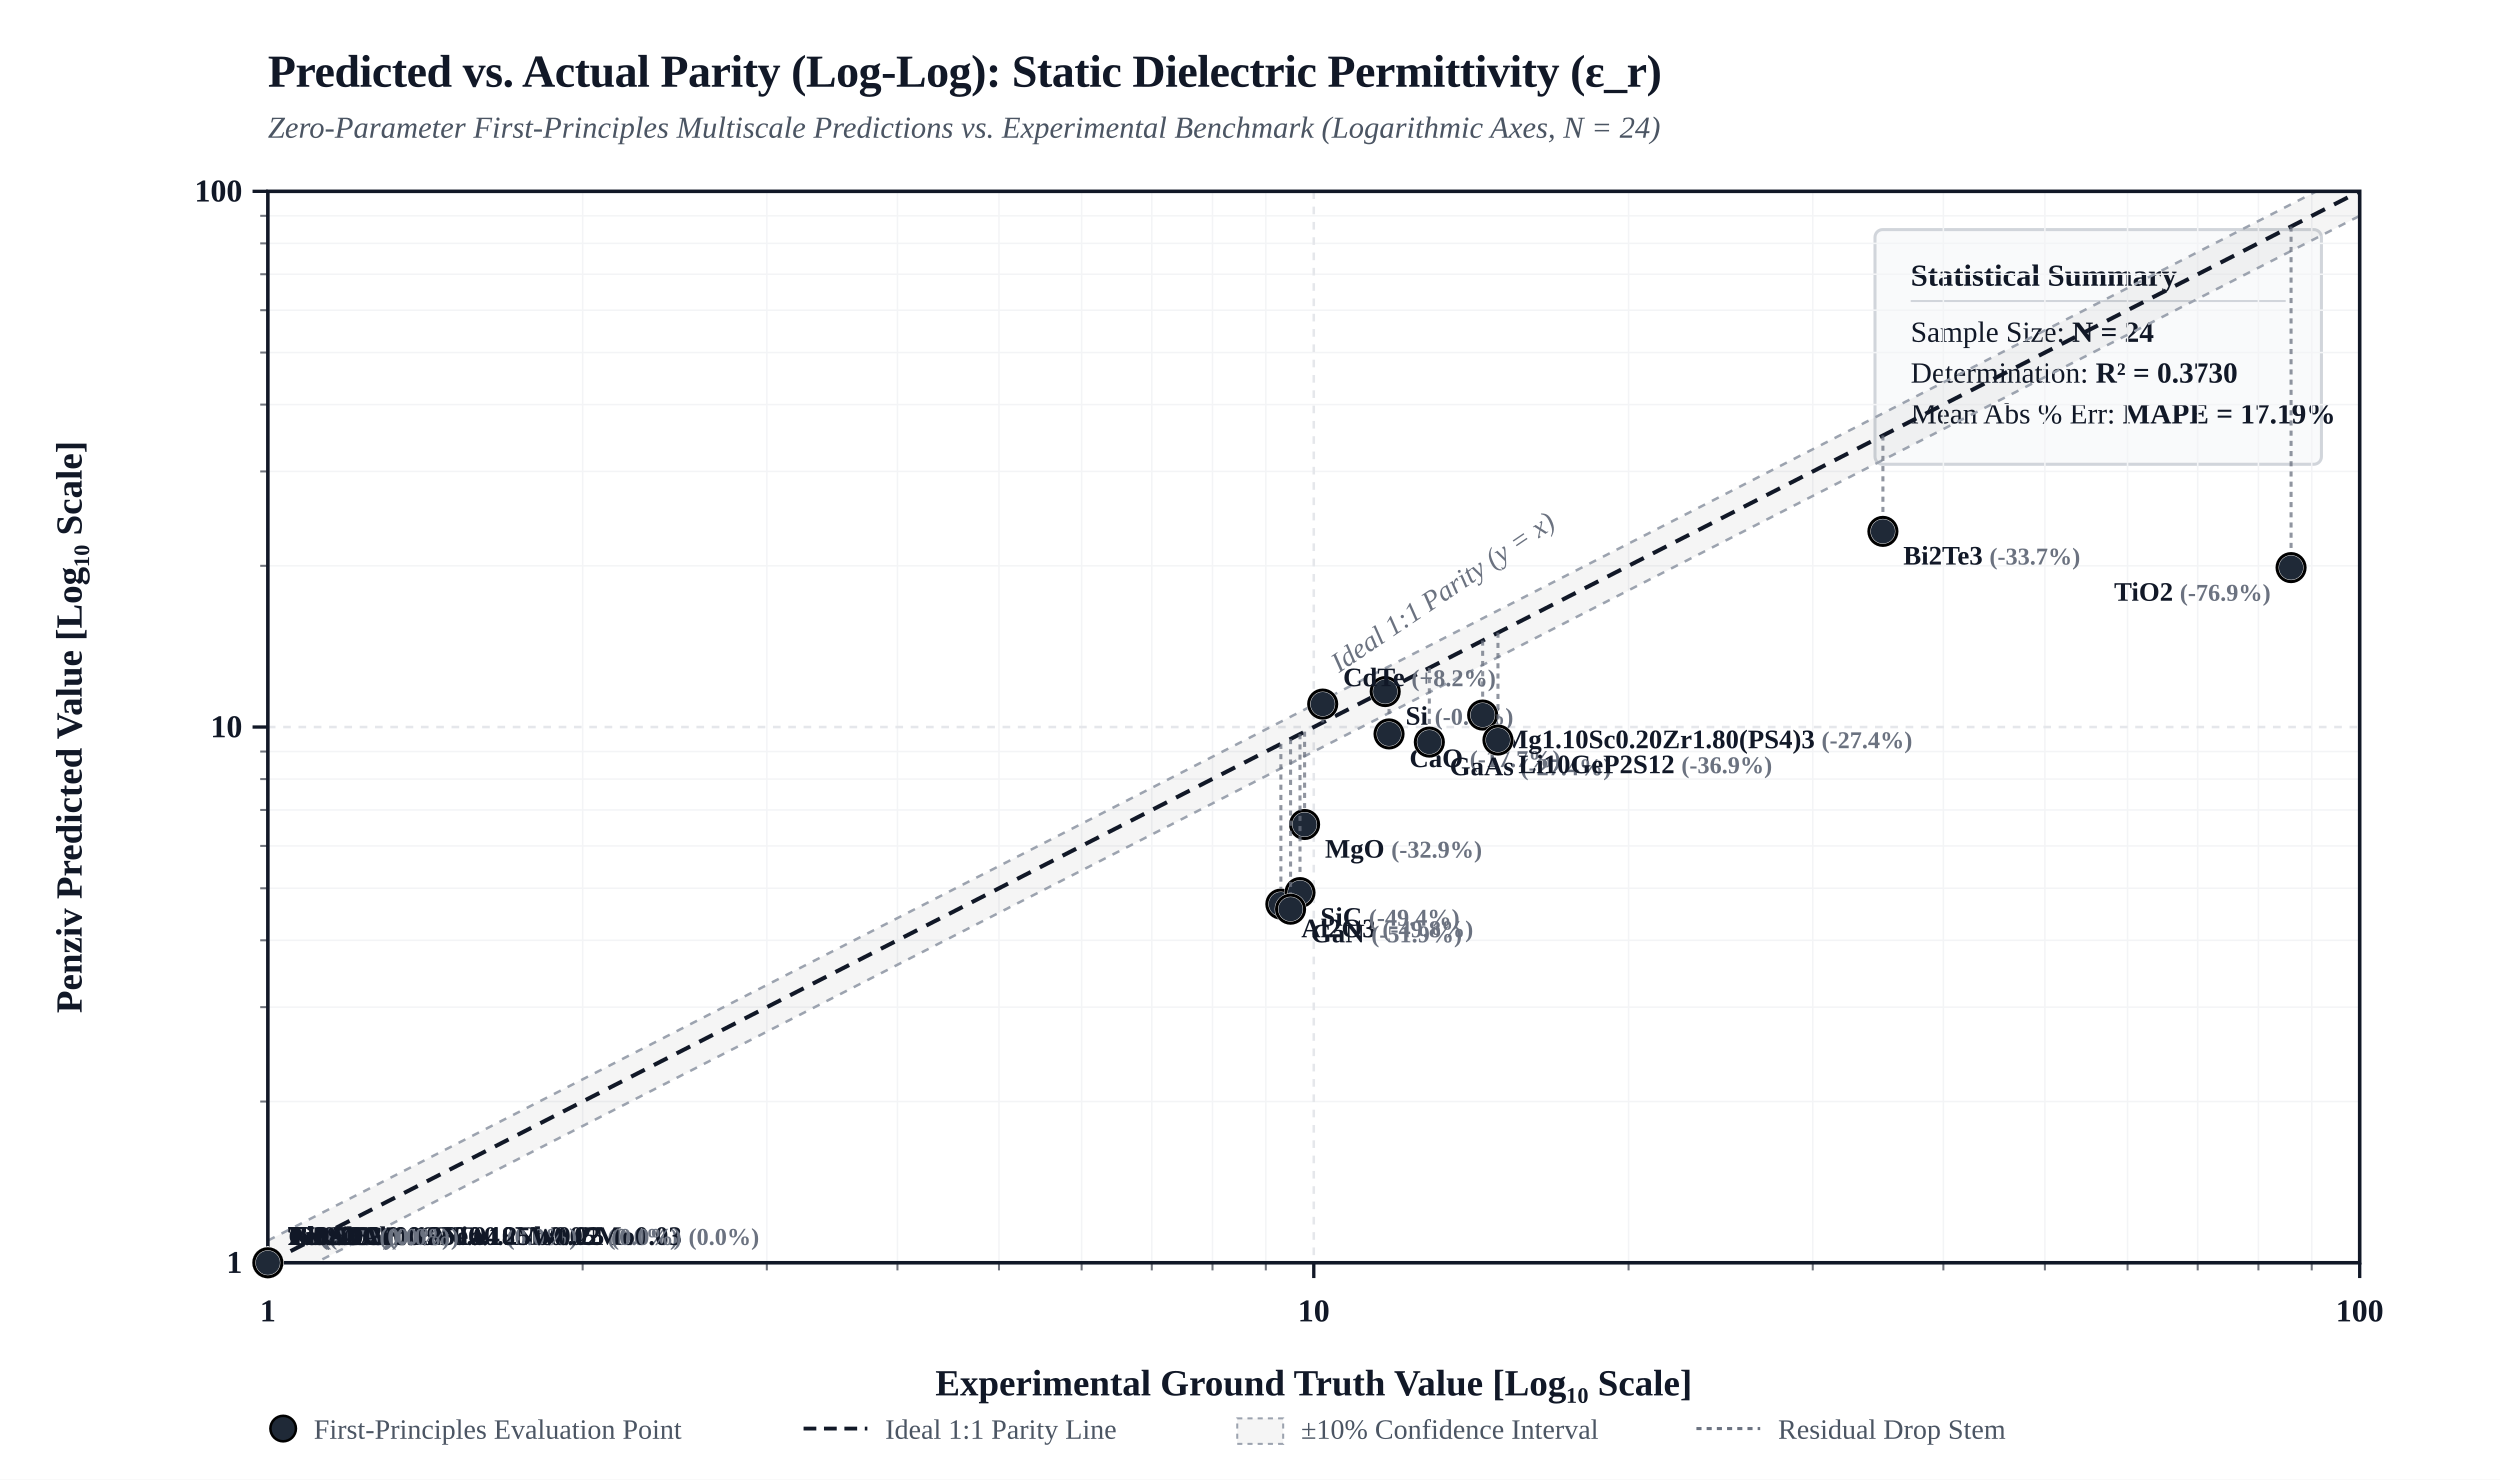
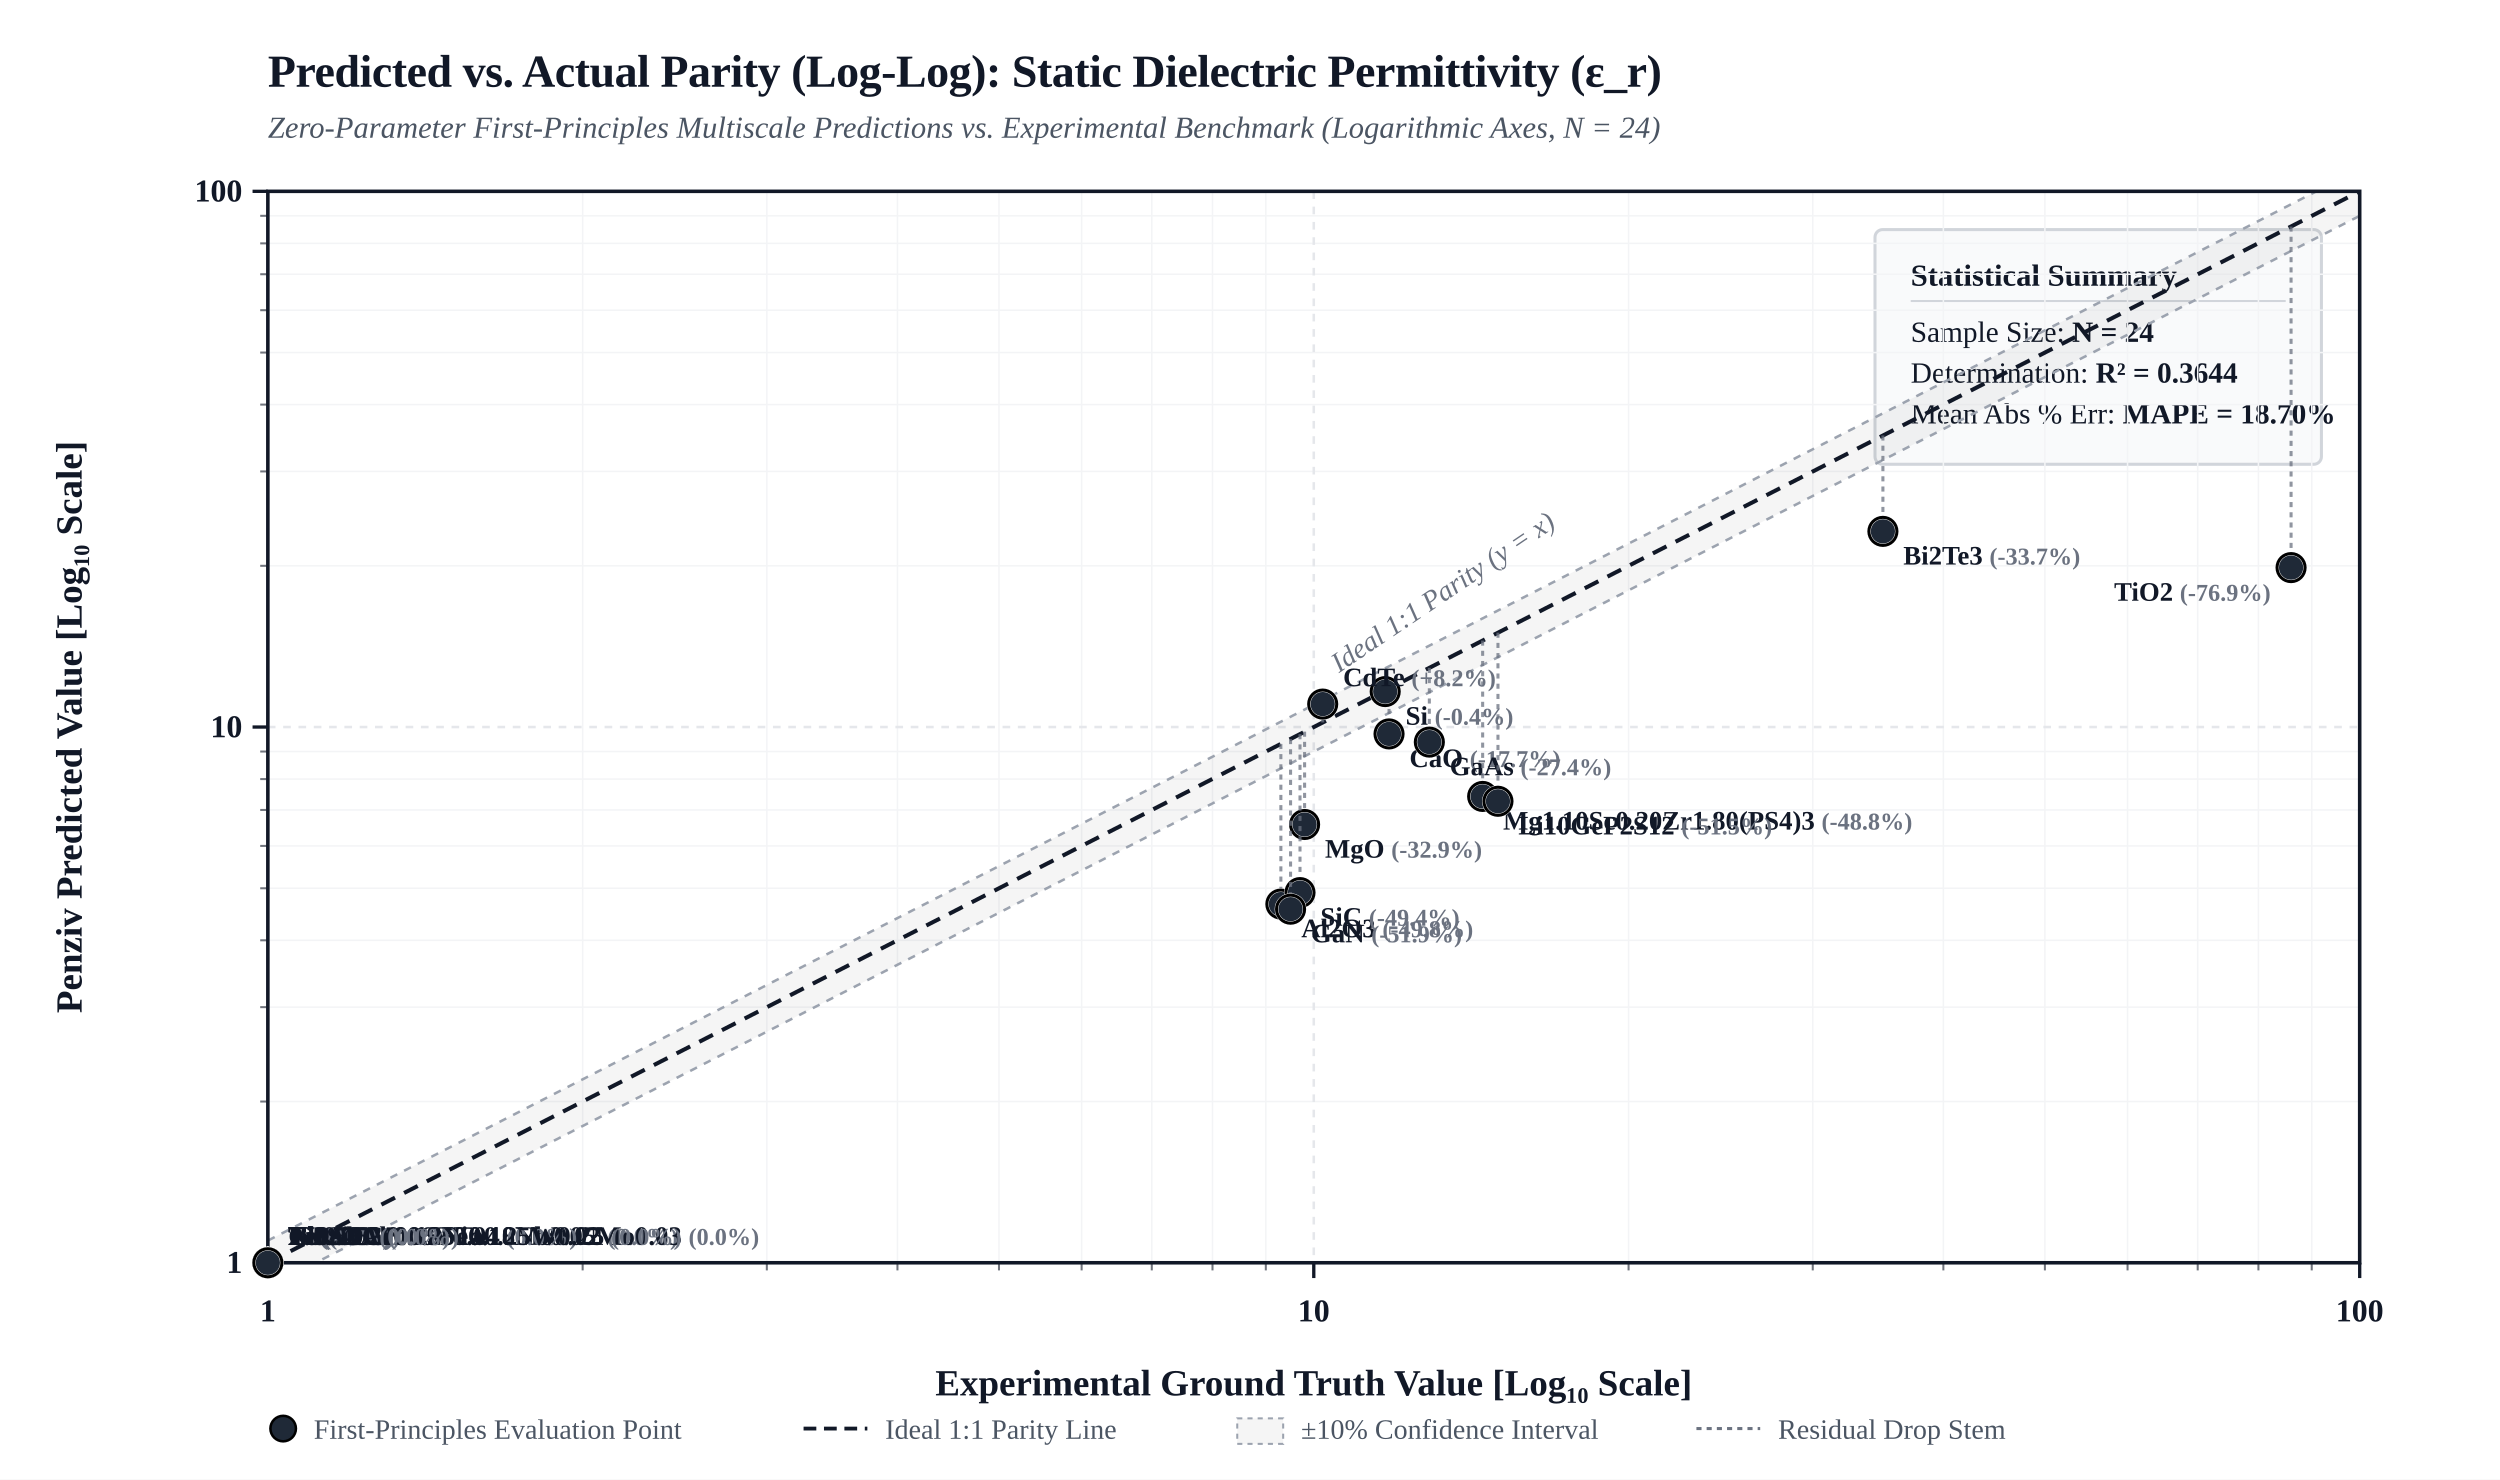
<svg xmlns="http://www.w3.org/2000/svg" viewBox="0 0 980 580" width="100%" height="auto" style="background-color: #FFFFFF; border: 1px solid #E5E7EB; border-radius: 4px; font-family: 'Times New Roman', Times, 'DejaVu Serif', 'TeX Gyre Termes', Georgia, serif;">
  <defs>
    <clipPath id="plotClip">
      <rect x="105" y="75" width="820" height="420" />
    </clipPath>
  </defs>
  <rect x="0" y="0" width="980" height="580" fill="#FFFFFF" />
  <text x="105" y="34" fill="#111827" font-size="18" font-weight="bold" letter-spacing="-0.01em">Predicted vs. Actual Parity (Log-Log): Static Dielectric Permittivity (ε_r)</text>
  <text x="105" y="54" fill="#4B5563" font-size="12" font-style="italic">Zero-Parameter First-Principles Multiscale Predictions vs. Experimental Benchmark (Logarithmic Axes, N = 24)</text>
  <g transform="translate(735, 90)">
    <rect width="175" height="92" rx="3" fill="#F9FAFB" stroke="#D1D5DB" stroke-width="1.2" />
    <text x="14" y="22" fill="#111827" font-size="12" font-weight="bold">Statistical Summary</text>
    <line x1="14" y1="28" x2="161" y2="28" stroke="#D1D5DB" stroke-width="0.8" />
    <text x="14" y="44" fill="#111827" font-size="11.5">Sample Size: <tspan font-weight="bold">N = 24</tspan>
    </text>
-     <text x="14" y="60" fill="#111827" font-size="11.5">Determination: <tspan font-weight="bold">R² = 0.3730</tspan>
+     <text x="14" y="60" fill="#111827" font-size="11.5">Determination: <tspan font-weight="bold">R² = 0.3644</tspan>
    </text>
-     <text x="14" y="76" fill="#111827" font-size="11.5">Mean Abs % Err: <tspan font-weight="bold">MAPE = 17.19%</tspan>
+     <text x="14" y="76" fill="#111827" font-size="11.5">Mean Abs % Err: <tspan font-weight="bold">MAPE = 18.70%</tspan>
    </text>
  </g>
  <line x1="228.4" y1="75" x2="228.4" y2="495" stroke="#F3F4F6" stroke-width="0.6" />
  <line x1="105" y1="431.8" x2="925" y2="431.8" stroke="#F3F4F6" stroke-width="0.6" />
  <line x1="102" y1="431.8" x2="105" y2="431.8" stroke="#111827" stroke-width="0.8" opacity="0.6" />
  <line x1="228.4" y1="495" x2="228.4" y2="498" stroke="#111827" stroke-width="0.8" opacity="0.6" />
  <line x1="300.6" y1="75" x2="300.6" y2="495" stroke="#F3F4F6" stroke-width="0.6" />
  <line x1="105" y1="394.8" x2="925" y2="394.8" stroke="#F3F4F6" stroke-width="0.6" />
  <line x1="102" y1="394.8" x2="105" y2="394.8" stroke="#111827" stroke-width="0.8" opacity="0.6" />
  <line x1="300.6" y1="495" x2="300.6" y2="498" stroke="#111827" stroke-width="0.8" opacity="0.6" />
  <line x1="351.8" y1="75" x2="351.8" y2="495" stroke="#F3F4F6" stroke-width="0.6" />
  <line x1="105" y1="368.6" x2="925" y2="368.6" stroke="#F3F4F6" stroke-width="0.6" />
  <line x1="102" y1="368.6" x2="105" y2="368.6" stroke="#111827" stroke-width="0.8" opacity="0.6" />
  <line x1="351.8" y1="495" x2="351.8" y2="498" stroke="#111827" stroke-width="0.8" opacity="0.6" />
  <line x1="391.6" y1="75" x2="391.6" y2="495" stroke="#F3F4F6" stroke-width="0.6" />
  <line x1="105" y1="348.2" x2="925" y2="348.2" stroke="#F3F4F6" stroke-width="0.6" />
  <line x1="102" y1="348.2" x2="105" y2="348.2" stroke="#111827" stroke-width="0.8" opacity="0.6" />
  <line x1="391.6" y1="495" x2="391.6" y2="498" stroke="#111827" stroke-width="0.8" opacity="0.6" />
  <line x1="424.0" y1="75" x2="424.0" y2="495" stroke="#F3F4F6" stroke-width="0.6" />
  <line x1="105" y1="331.6" x2="925" y2="331.6" stroke="#F3F4F6" stroke-width="0.6" />
  <line x1="102" y1="331.6" x2="105" y2="331.6" stroke="#111827" stroke-width="0.8" opacity="0.6" />
  <line x1="424.0" y1="495" x2="424.0" y2="498" stroke="#111827" stroke-width="0.8" opacity="0.6" />
  <line x1="451.5" y1="75" x2="451.5" y2="495" stroke="#F3F4F6" stroke-width="0.6" />
  <line x1="105" y1="317.5" x2="925" y2="317.5" stroke="#F3F4F6" stroke-width="0.6" />
  <line x1="102" y1="317.5" x2="105" y2="317.5" stroke="#111827" stroke-width="0.8" opacity="0.6" />
  <line x1="451.5" y1="495" x2="451.5" y2="498" stroke="#111827" stroke-width="0.8" opacity="0.6" />
  <line x1="475.3" y1="75" x2="475.3" y2="495" stroke="#F3F4F6" stroke-width="0.6" />
  <line x1="105" y1="305.4" x2="925" y2="305.4" stroke="#F3F4F6" stroke-width="0.6" />
  <line x1="102" y1="305.4" x2="105" y2="305.4" stroke="#111827" stroke-width="0.8" opacity="0.6" />
  <line x1="475.3" y1="495" x2="475.3" y2="498" stroke="#111827" stroke-width="0.8" opacity="0.6" />
  <line x1="496.2" y1="75" x2="496.2" y2="495" stroke="#F3F4F6" stroke-width="0.6" />
  <line x1="105" y1="294.6" x2="925" y2="294.6" stroke="#F3F4F6" stroke-width="0.6" />
  <line x1="102" y1="294.6" x2="105" y2="294.6" stroke="#111827" stroke-width="0.8" opacity="0.6" />
  <line x1="496.2" y1="495" x2="496.2" y2="498" stroke="#111827" stroke-width="0.8" opacity="0.6" />
  <line x1="638.4" y1="75" x2="638.4" y2="495" stroke="#F3F4F6" stroke-width="0.6" />
  <line x1="105" y1="221.8" x2="925" y2="221.8" stroke="#F3F4F6" stroke-width="0.6" />
  <line x1="102" y1="221.8" x2="105" y2="221.8" stroke="#111827" stroke-width="0.8" opacity="0.6" />
  <line x1="638.4" y1="495" x2="638.4" y2="498" stroke="#111827" stroke-width="0.8" opacity="0.6" />
  <line x1="710.6" y1="75" x2="710.6" y2="495" stroke="#F3F4F6" stroke-width="0.6" />
  <line x1="105" y1="184.8" x2="925" y2="184.8" stroke="#F3F4F6" stroke-width="0.6" />
  <line x1="102" y1="184.8" x2="105" y2="184.8" stroke="#111827" stroke-width="0.8" opacity="0.6" />
  <line x1="710.6" y1="495" x2="710.6" y2="498" stroke="#111827" stroke-width="0.8" opacity="0.6" />
  <line x1="761.8" y1="75" x2="761.8" y2="495" stroke="#F3F4F6" stroke-width="0.6" />
  <line x1="105" y1="158.6" x2="925" y2="158.6" stroke="#F3F4F6" stroke-width="0.6" />
  <line x1="102" y1="158.6" x2="105" y2="158.6" stroke="#111827" stroke-width="0.8" opacity="0.6" />
  <line x1="761.8" y1="495" x2="761.8" y2="498" stroke="#111827" stroke-width="0.8" opacity="0.6" />
  <line x1="801.6" y1="75" x2="801.6" y2="495" stroke="#F3F4F6" stroke-width="0.6" />
  <line x1="105" y1="138.2" x2="925" y2="138.2" stroke="#F3F4F6" stroke-width="0.6" />
  <line x1="102" y1="138.2" x2="105" y2="138.2" stroke="#111827" stroke-width="0.8" opacity="0.6" />
  <line x1="801.6" y1="495" x2="801.6" y2="498" stroke="#111827" stroke-width="0.8" opacity="0.6" />
  <line x1="834.0" y1="75" x2="834.0" y2="495" stroke="#F3F4F6" stroke-width="0.6" />
  <line x1="105" y1="121.6" x2="925" y2="121.6" stroke="#F3F4F6" stroke-width="0.6" />
  <line x1="102" y1="121.6" x2="105" y2="121.6" stroke="#111827" stroke-width="0.8" opacity="0.6" />
  <line x1="834.0" y1="495" x2="834.0" y2="498" stroke="#111827" stroke-width="0.8" opacity="0.6" />
  <line x1="861.5" y1="75" x2="861.5" y2="495" stroke="#F3F4F6" stroke-width="0.6" />
  <line x1="105" y1="107.5" x2="925" y2="107.5" stroke="#F3F4F6" stroke-width="0.6" />
  <line x1="102" y1="107.5" x2="105" y2="107.5" stroke="#111827" stroke-width="0.8" opacity="0.6" />
  <line x1="861.5" y1="495" x2="861.5" y2="498" stroke="#111827" stroke-width="0.8" opacity="0.6" />
  <line x1="885.3" y1="75" x2="885.3" y2="495" stroke="#F3F4F6" stroke-width="0.6" />
  <line x1="105" y1="95.4" x2="925" y2="95.4" stroke="#F3F4F6" stroke-width="0.6" />
  <line x1="102" y1="95.4" x2="105" y2="95.4" stroke="#111827" stroke-width="0.8" opacity="0.6" />
  <line x1="885.3" y1="495" x2="885.3" y2="498" stroke="#111827" stroke-width="0.8" opacity="0.6" />
  <line x1="906.2" y1="75" x2="906.2" y2="495" stroke="#F3F4F6" stroke-width="0.6" />
  <line x1="105" y1="84.6" x2="925" y2="84.6" stroke="#F3F4F6" stroke-width="0.6" />
  <line x1="102" y1="84.6" x2="105" y2="84.6" stroke="#111827" stroke-width="0.8" opacity="0.6" />
  <line x1="906.2" y1="495" x2="906.2" y2="498" stroke="#111827" stroke-width="0.8" opacity="0.6" />
  <line x1="105.0" y1="75" x2="105.0" y2="495" stroke="#E5E7EB" stroke-width="1.0" stroke-dasharray="3,3" />
  <line x1="105" y1="495.0" x2="925" y2="495.0" stroke="#E5E7EB" stroke-width="1.0" stroke-dasharray="3,3" />
  <line x1="99" y1="495.0" x2="105" y2="495.0" stroke="#111827" stroke-width="1.3" />
  <text x="95" y="499.0" fill="#111827" font-size="12.5" font-weight="bold" text-anchor="end">1</text>
  <line x1="105.0" y1="495" x2="105.0" y2="501" stroke="#111827" stroke-width="1.3" />
  <text x="105.0" y="518.0" fill="#111827" font-size="12.5" font-weight="bold" text-anchor="middle">1</text>
  <line x1="515.0" y1="75" x2="515.0" y2="495" stroke="#E5E7EB" stroke-width="1.0" stroke-dasharray="3,3" />
  <line x1="105" y1="285.0" x2="925" y2="285.0" stroke="#E5E7EB" stroke-width="1.0" stroke-dasharray="3,3" />
  <line x1="99" y1="285.0" x2="105" y2="285.0" stroke="#111827" stroke-width="1.3" />
  <text x="95" y="289.0" fill="#111827" font-size="12.5" font-weight="bold" text-anchor="end">10</text>
  <line x1="515.0" y1="495" x2="515.0" y2="501" stroke="#111827" stroke-width="1.3" />
  <text x="515.0" y="518.0" fill="#111827" font-size="12.5" font-weight="bold" text-anchor="middle">10</text>
  <line x1="925.0" y1="75" x2="925.0" y2="495" stroke="#E5E7EB" stroke-width="1.0" stroke-dasharray="3,3" />
  <line x1="105" y1="75.0" x2="925" y2="75.0" stroke="#E5E7EB" stroke-width="1.0" stroke-dasharray="3,3" />
  <line x1="99" y1="75.0" x2="105" y2="75.0" stroke="#111827" stroke-width="1.3" />
  <text x="95" y="79.0" fill="#111827" font-size="12.5" font-weight="bold" text-anchor="end">100</text>
  <line x1="925.0" y1="495" x2="925.0" y2="501" stroke="#111827" stroke-width="1.3" />
  <text x="925.0" y="518.0" fill="#111827" font-size="12.5" font-weight="bold" text-anchor="middle">100</text>
  <polygon points="105.0,486.3 925.0,66.3 925.0,84.6 105.0,504.6" fill="rgba(0, 0, 0, 0.04)" clip-path="url(#plotClip)" />
  <line x1="105.0" y1="486.3" x2="925.0" y2="66.3" stroke="#9CA3AF" stroke-width="1.0" stroke-dasharray="3,3" clip-path="url(#plotClip)" />
  <line x1="105.0" y1="504.6" x2="925.0" y2="84.6" stroke="#9CA3AF" stroke-width="1.0" stroke-dasharray="3,3" clip-path="url(#plotClip)" />
  <line x1="105.0" y1="495.0" x2="925.0" y2="75.0" stroke="#111827" stroke-width="1.6" stroke-dasharray="6,4" clip-path="url(#plotClip)" />
  <text x="535.0" y="273.0" fill="#6B7280" font-size="11" font-style="italic" transform="rotate(-34 515.0 285.0)">Ideal 1:1 Parity (y = x)</text>
  <rect x="105" y="75" width="820" height="420" fill="none" stroke="#111827" stroke-width="1.4" />
  <text x="515.0" y="547.0" fill="#111827" font-size="14.5" font-weight="bold" text-anchor="middle">Experimental Ground Truth Value [Log₁₀ Scale]</text>
  <text x="32" y="285.0" fill="#111827" font-size="14.5" font-weight="bold" text-anchor="middle" transform="rotate(-90 32 285.0)">Penziv Predicted Value [Log₁₀ Scale]</text>
  <line x1="105.0" y1="495.0" x2="105.0" y2="495.0" stroke="#6B7280" stroke-width="1.2" stroke-dasharray="2,2" opacity="0.75" clip-path="url(#plotClip)" />
  <circle cx="105.0" cy="495.0" r="5.5" fill="#1F2937" stroke="#FFFFFF" stroke-width="1.5" />
  <circle cx="105.0" cy="495.0" r="5.5" fill="none" stroke="#000000" stroke-width="1.2" />
  <text x="113.0" y="488.0" fill="#111827" font-size="10.5" font-weight="600" text-anchor="start">Cu <tspan fill="#6B7280" font-size="9.5">(0.0%)</tspan>
  </text>
  <line x1="105.0" y1="495.0" x2="105.0" y2="495.0" stroke="#6B7280" stroke-width="1.2" stroke-dasharray="2,2" opacity="0.75" clip-path="url(#plotClip)" />
  <circle cx="105.0" cy="495.0" r="5.5" fill="#1F2937" stroke="#FFFFFF" stroke-width="1.5" />
  <circle cx="105.0" cy="495.0" r="5.5" fill="none" stroke="#000000" stroke-width="1.2" />
  <text x="113.0" y="488.0" fill="#111827" font-size="10.5" font-weight="600" text-anchor="start">Al <tspan fill="#6B7280" font-size="9.5">(0.0%)</tspan>
  </text>
  <line x1="105.0" y1="495.0" x2="105.0" y2="495.0" stroke="#6B7280" stroke-width="1.2" stroke-dasharray="2,2" opacity="0.75" clip-path="url(#plotClip)" />
  <circle cx="105.0" cy="495.0" r="5.5" fill="#1F2937" stroke="#FFFFFF" stroke-width="1.5" />
  <circle cx="105.0" cy="495.0" r="5.5" fill="none" stroke="#000000" stroke-width="1.2" />
  <text x="113.0" y="488.0" fill="#111827" font-size="10.5" font-weight="600" text-anchor="start">Ni <tspan fill="#6B7280" font-size="9.5">(0.0%)</tspan>
  </text>
  <line x1="105.0" y1="495.0" x2="105.0" y2="495.0" stroke="#6B7280" stroke-width="1.2" stroke-dasharray="2,2" opacity="0.75" clip-path="url(#plotClip)" />
  <circle cx="105.0" cy="495.0" r="5.5" fill="#1F2937" stroke="#FFFFFF" stroke-width="1.5" />
  <circle cx="105.0" cy="495.0" r="5.5" fill="none" stroke="#000000" stroke-width="1.2" />
  <text x="113.0" y="488.0" fill="#111827" font-size="10.5" font-weight="600" text-anchor="start">Ti <tspan fill="#6B7280" font-size="9.5">(0.0%)</tspan>
  </text>
  <line x1="105.0" y1="495.0" x2="105.0" y2="495.0" stroke="#6B7280" stroke-width="1.2" stroke-dasharray="2,2" opacity="0.75" clip-path="url(#plotClip)" />
  <circle cx="105.0" cy="495.0" r="5.5" fill="#1F2937" stroke="#FFFFFF" stroke-width="1.5" />
  <circle cx="105.0" cy="495.0" r="5.5" fill="none" stroke="#000000" stroke-width="1.2" />
  <text x="113.0" y="488.0" fill="#111827" font-size="10.5" font-weight="600" text-anchor="start">W <tspan fill="#6B7280" font-size="9.5">(0.0%)</tspan>
  </text>
  <line x1="105.0" y1="495.0" x2="105.0" y2="495.0" stroke="#6B7280" stroke-width="1.2" stroke-dasharray="2,2" opacity="0.75" clip-path="url(#plotClip)" />
  <circle cx="105.0" cy="495.0" r="5.5" fill="#1F2937" stroke="#FFFFFF" stroke-width="1.5" />
  <circle cx="105.0" cy="495.0" r="5.5" fill="none" stroke="#000000" stroke-width="1.2" />
  <text x="113.0" y="488.0" fill="#111827" font-size="10.5" font-weight="600" text-anchor="start">Fe <tspan fill="#6B7280" font-size="9.5">(0.0%)</tspan>
  </text>
  <line x1="105.0" y1="495.0" x2="105.0" y2="495.0" stroke="#6B7280" stroke-width="1.2" stroke-dasharray="2,2" opacity="0.75" clip-path="url(#plotClip)" />
  <circle cx="105.0" cy="495.0" r="5.5" fill="#1F2937" stroke="#FFFFFF" stroke-width="1.5" />
  <circle cx="105.0" cy="495.0" r="5.5" fill="none" stroke="#000000" stroke-width="1.2" />
  <text x="113.0" y="488.0" fill="#111827" font-size="10.5" font-weight="600" text-anchor="start">Fe0.70Cr0.18Ni0.10Mo0.02 <tspan fill="#6B7280" font-size="9.5">(0.0%)</tspan>
  </text>
  <line x1="105.0" y1="495.0" x2="105.0" y2="495.0" stroke="#6B7280" stroke-width="1.2" stroke-dasharray="2,2" opacity="0.75" clip-path="url(#plotClip)" />
  <circle cx="105.0" cy="495.0" r="5.5" fill="#1F2937" stroke="#FFFFFF" stroke-width="1.5" />
  <circle cx="105.0" cy="495.0" r="5.5" fill="none" stroke="#000000" stroke-width="1.2" />
  <text x="113.0" y="488.0" fill="#111827" font-size="10.5" font-weight="600" text-anchor="start">Ni0.53Cr0.19Fe0.18Nb0.05Mo0.03 <tspan fill="#6B7280" font-size="9.5">(0.0%)</tspan>
  </text>
  <line x1="105.0" y1="495.0" x2="105.0" y2="495.0" stroke="#6B7280" stroke-width="1.2" stroke-dasharray="2,2" opacity="0.75" clip-path="url(#plotClip)" />
  <circle cx="105.0" cy="495.0" r="5.5" fill="#1F2937" stroke="#FFFFFF" stroke-width="1.5" />
  <circle cx="105.0" cy="495.0" r="5.5" fill="none" stroke="#000000" stroke-width="1.2" />
  <text x="113.0" y="488.0" fill="#111827" font-size="10.5" font-weight="600" text-anchor="start">Ti0.90Al0.06V0.04 <tspan fill="#6B7280" font-size="9.5">(0.0%)</tspan>
  </text>
  <line x1="105.0" y1="495.0" x2="105.0" y2="495.0" stroke="#6B7280" stroke-width="1.2" stroke-dasharray="2,2" opacity="0.75" clip-path="url(#plotClip)" />
  <circle cx="105.0" cy="495.0" r="5.5" fill="#1F2937" stroke="#FFFFFF" stroke-width="1.5" />
  <circle cx="105.0" cy="495.0" r="5.5" fill="none" stroke="#000000" stroke-width="1.2" />
  <text x="113.0" y="488.0" fill="#111827" font-size="10.5" font-weight="600" text-anchor="start">Nb0.25Mo0.25Ta0.25W0.25 <tspan fill="#6B7280" font-size="9.5">(0.0%)</tspan>
  </text>
  <line x1="105.0" y1="495.0" x2="105.0" y2="495.0" stroke="#6B7280" stroke-width="1.2" stroke-dasharray="2,2" opacity="0.75" clip-path="url(#plotClip)" />
  <circle cx="105.0" cy="495.0" r="5.5" fill="#1F2937" stroke="#FFFFFF" stroke-width="1.5" />
  <circle cx="105.0" cy="495.0" r="5.5" fill="none" stroke="#000000" stroke-width="1.2" />
  <text x="113.0" y="488.0" fill="#111827" font-size="10.5" font-weight="600" text-anchor="start">Ti3SiC2 <tspan fill="#6B7280" font-size="9.5">(0.0%)</tspan>
  </text>
  <line x1="105.0" y1="495.0" x2="105.0" y2="495.0" stroke="#6B7280" stroke-width="1.2" stroke-dasharray="2,2" opacity="0.75" clip-path="url(#plotClip)" />
  <circle cx="105.0" cy="495.0" r="5.5" fill="#1F2937" stroke="#FFFFFF" stroke-width="1.5" />
  <circle cx="105.0" cy="495.0" r="5.5" fill="none" stroke="#000000" stroke-width="1.2" />
  <text x="113.0" y="488.0" fill="#111827" font-size="10.5" font-weight="600" text-anchor="start">Ti2AlC <tspan fill="#6B7280" font-size="9.5">(0.0%)</tspan>
  </text>
  <line x1="544.5" y1="269.9" x2="544.5" y2="287.7" stroke="#6B7280" stroke-width="1.2" stroke-dasharray="2,2" opacity="0.75" clip-path="url(#plotClip)" />
  <circle cx="544.5" cy="287.7" r="5.5" fill="#1F2937" stroke="#FFFFFF" stroke-width="1.5" />
  <circle cx="544.5" cy="287.7" r="5.5" fill="none" stroke="#000000" stroke-width="1.2" />
  <text x="552.5" y="300.7" fill="#111827" font-size="10.5" font-weight="600" text-anchor="start">CaO <tspan fill="#6B7280" font-size="9.5">(-17.7%)</tspan>
  </text>
  <line x1="511.4" y1="286.8" x2="511.4" y2="323.2" stroke="#6B7280" stroke-width="1.2" stroke-dasharray="2,2" opacity="0.75" clip-path="url(#plotClip)" />
  <circle cx="511.4" cy="323.2" r="5.5" fill="#1F2937" stroke="#FFFFFF" stroke-width="1.5" />
  <circle cx="511.4" cy="323.2" r="5.5" fill="none" stroke="#000000" stroke-width="1.2" />
  <text x="519.4" y="336.2" fill="#111827" font-size="10.5" font-weight="600" text-anchor="start">MgO <tspan fill="#6B7280" font-size="9.5">(-32.9%)</tspan>
  </text>
  <line x1="502.1" y1="291.6" x2="502.1" y2="354.4" stroke="#6B7280" stroke-width="1.2" stroke-dasharray="2,2" opacity="0.75" clip-path="url(#plotClip)" />
  <circle cx="502.1" cy="354.4" r="5.5" fill="#1F2937" stroke="#FFFFFF" stroke-width="1.5" />
  <circle cx="502.1" cy="354.4" r="5.5" fill="none" stroke="#000000" stroke-width="1.2" />
  <text x="510.1" y="367.4" fill="#111827" font-size="10.5" font-weight="600" text-anchor="start">Al2O3 <tspan fill="#6B7280" font-size="9.5">(-49.8%)</tspan>
  </text>
  <line x1="898.1" y1="88.8" x2="898.1" y2="222.5" stroke="#6B7280" stroke-width="1.2" stroke-dasharray="2,2" opacity="0.75" clip-path="url(#plotClip)" />
  <circle cx="898.1" cy="222.5" r="5.5" fill="#1F2937" stroke="#FFFFFF" stroke-width="1.5" />
  <circle cx="898.1" cy="222.5" r="5.5" fill="none" stroke="#000000" stroke-width="1.2" />
  <text x="890.1" y="235.5" fill="#111827" font-size="10.5" font-weight="600" text-anchor="end">TiO2 <tspan fill="#6B7280" font-size="9.5">(-76.9%)</tspan>
  </text>
  <line x1="509.6" y1="287.8" x2="509.6" y2="349.9" stroke="#6B7280" stroke-width="1.2" stroke-dasharray="2,2" opacity="0.75" clip-path="url(#plotClip)" />
  <circle cx="509.6" cy="349.9" r="5.5" fill="#1F2937" stroke="#FFFFFF" stroke-width="1.5" />
  <circle cx="509.6" cy="349.9" r="5.5" fill="none" stroke="#000000" stroke-width="1.2" />
  <text x="517.6" y="362.9" fill="#111827" font-size="10.5" font-weight="600" text-anchor="start">SiC <tspan fill="#6B7280" font-size="9.5">(-49.4%)</tspan>
  </text>
  <line x1="505.9" y1="289.7" x2="505.9" y2="356.4" stroke="#6B7280" stroke-width="1.2" stroke-dasharray="2,2" opacity="0.75" clip-path="url(#plotClip)" />
  <circle cx="505.9" cy="356.4" r="5.5" fill="#1F2937" stroke="#FFFFFF" stroke-width="1.5" />
  <circle cx="505.9" cy="356.4" r="5.5" fill="none" stroke="#000000" stroke-width="1.2" />
  <text x="513.9" y="369.4" fill="#111827" font-size="10.5" font-weight="600" text-anchor="start">GaN <tspan fill="#6B7280" font-size="9.5">(-51.9%)</tspan>
  </text>
  <line x1="543.0" y1="270.7" x2="543.0" y2="271.1" stroke="#6B7280" stroke-width="1.2" stroke-dasharray="2,2" opacity="0.75" clip-path="url(#plotClip)" />
  <circle cx="543.0" cy="271.1" r="5.5" fill="#1F2937" stroke="#FFFFFF" stroke-width="1.5" />
  <circle cx="543.0" cy="271.1" r="5.5" fill="none" stroke="#000000" stroke-width="1.2" />
  <text x="551.0" y="284.1" fill="#111827" font-size="10.5" font-weight="600" text-anchor="start">Si <tspan fill="#6B7280" font-size="9.5">(-0.4%)</tspan>
  </text>
  <line x1="560.3" y1="261.8" x2="560.3" y2="290.9" stroke="#6B7280" stroke-width="1.2" stroke-dasharray="2,2" opacity="0.75" clip-path="url(#plotClip)" />
  <circle cx="560.3" cy="290.9" r="5.5" fill="#1F2937" stroke="#FFFFFF" stroke-width="1.5" />
  <circle cx="560.3" cy="290.9" r="5.5" fill="none" stroke="#000000" stroke-width="1.2" />
  <text x="568.3" y="303.9" fill="#111827" font-size="10.5" font-weight="600" text-anchor="start">GaAs <tspan fill="#6B7280" font-size="9.5">(-27.4%)</tspan>
  </text>
  <line x1="518.5" y1="283.2" x2="518.5" y2="276.0" stroke="#6B7280" stroke-width="1.2" stroke-dasharray="2,2" opacity="0.75" clip-path="url(#plotClip)" />
  <circle cx="518.5" cy="276.0" r="5.5" fill="#1F2937" stroke="#FFFFFF" stroke-width="1.5" />
  <circle cx="518.5" cy="276.0" r="5.5" fill="none" stroke="#000000" stroke-width="1.2" />
  <text x="526.5" y="269.0" fill="#111827" font-size="10.5" font-weight="600" text-anchor="start">CdTe <tspan fill="#6B7280" font-size="9.5">(+8.2%)</tspan>
  </text>
  <line x1="738.1" y1="170.7" x2="738.1" y2="208.3" stroke="#6B7280" stroke-width="1.2" stroke-dasharray="2,2" opacity="0.75" clip-path="url(#plotClip)" />
  <circle cx="738.1" cy="208.3" r="5.5" fill="#1F2937" stroke="#FFFFFF" stroke-width="1.5" />
  <circle cx="738.1" cy="208.3" r="5.5" fill="none" stroke="#000000" stroke-width="1.2" />
  <text x="746.1" y="221.3" fill="#111827" font-size="10.5" font-weight="600" text-anchor="start">Bi2Te3 <tspan fill="#6B7280" font-size="9.5">(-33.7%)</tspan>
  </text>
-   <line x1="581.2" y1="251.1" x2="581.2" y2="280.3" stroke="#6B7280" stroke-width="1.2" stroke-dasharray="2,2" opacity="0.75" clip-path="url(#plotClip)" />
-   <circle cx="581.2" cy="280.3" r="5.5" fill="#1F2937" stroke="#FFFFFF" stroke-width="1.5" />
-   <circle cx="581.2" cy="280.3" r="5.5" fill="none" stroke="#000000" stroke-width="1.2" />
-   <text x="589.2" y="293.3" fill="#111827" font-size="10.5" font-weight="600" text-anchor="start">Mg1.10Sc0.20Zr1.80(PS4)3 <tspan fill="#6B7280" font-size="9.5">(-27.4%)</tspan>
-   </text>
-   <line x1="587.2" y1="248.0" x2="587.2" y2="290.1" stroke="#6B7280" stroke-width="1.2" stroke-dasharray="2,2" opacity="0.75" clip-path="url(#plotClip)" />
-   <circle cx="587.2" cy="290.1" r="5.5" fill="#1F2937" stroke="#FFFFFF" stroke-width="1.5" />
-   <circle cx="587.2" cy="290.1" r="5.5" fill="none" stroke="#000000" stroke-width="1.2" />
-   <text x="595.2" y="303.1" fill="#111827" font-size="10.5" font-weight="600" text-anchor="start">Li10GeP2S12 <tspan fill="#6B7280" font-size="9.5">(-36.9%)</tspan>
+   <line x1="581.2" y1="251.1" x2="581.2" y2="312.2" stroke="#6B7280" stroke-width="1.2" stroke-dasharray="2,2" opacity="0.75" clip-path="url(#plotClip)" />
+   <circle cx="581.2" cy="312.2" r="5.5" fill="#1F2937" stroke="#FFFFFF" stroke-width="1.5" />
+   <circle cx="581.2" cy="312.2" r="5.5" fill="none" stroke="#000000" stroke-width="1.2" />
+   <text x="589.2" y="325.2" fill="#111827" font-size="10.5" font-weight="600" text-anchor="start">Mg1.10Sc0.20Zr1.80(PS4)3 <tspan fill="#6B7280" font-size="9.5">(-48.8%)</tspan>
+   </text>
+   <line x1="587.2" y1="248.0" x2="587.2" y2="314.1" stroke="#6B7280" stroke-width="1.2" stroke-dasharray="2,2" opacity="0.75" clip-path="url(#plotClip)" />
+   <circle cx="587.2" cy="314.1" r="5.5" fill="#1F2937" stroke="#FFFFFF" stroke-width="1.5" />
+   <circle cx="587.2" cy="314.1" r="5.5" fill="none" stroke="#000000" stroke-width="1.2" />
+   <text x="595.2" y="327.1" fill="#111827" font-size="10.5" font-weight="600" text-anchor="start">Li10GeP2S12 <tspan fill="#6B7280" font-size="9.5">(-51.5%)</tspan>
  </text>
  <g transform="translate(105, 564)" font-size="11" fill="#4B5563">
    <circle cx="6" cy="-4" r="5" fill="#1F2937" stroke="#000000" stroke-width="1.0" />
    <text x="18" y="0">First-Principles Evaluation Point</text>
    <line x1="210" y1="-4" x2="235" y2="-4" stroke="#111827" stroke-dasharray="5,3" stroke-width="1.5" />
    <text x="242" y="0">Ideal 1:1 Parity Line</text>
    <rect x="380" y="-8" width="18" height="10" fill="rgba(0, 0, 0, 0.04)" stroke="#9CA3AF" stroke-dasharray="2,2" stroke-width="0.8" />
    <text x="405" y="0">±10% Confidence Interval</text>
    <line x1="560" y1="-4" x2="585" y2="-4" stroke="#6B7280" stroke-dasharray="2,2" stroke-width="1.2" />
    <text x="592" y="0">Residual Drop Stem</text>
  </g>
</svg>
